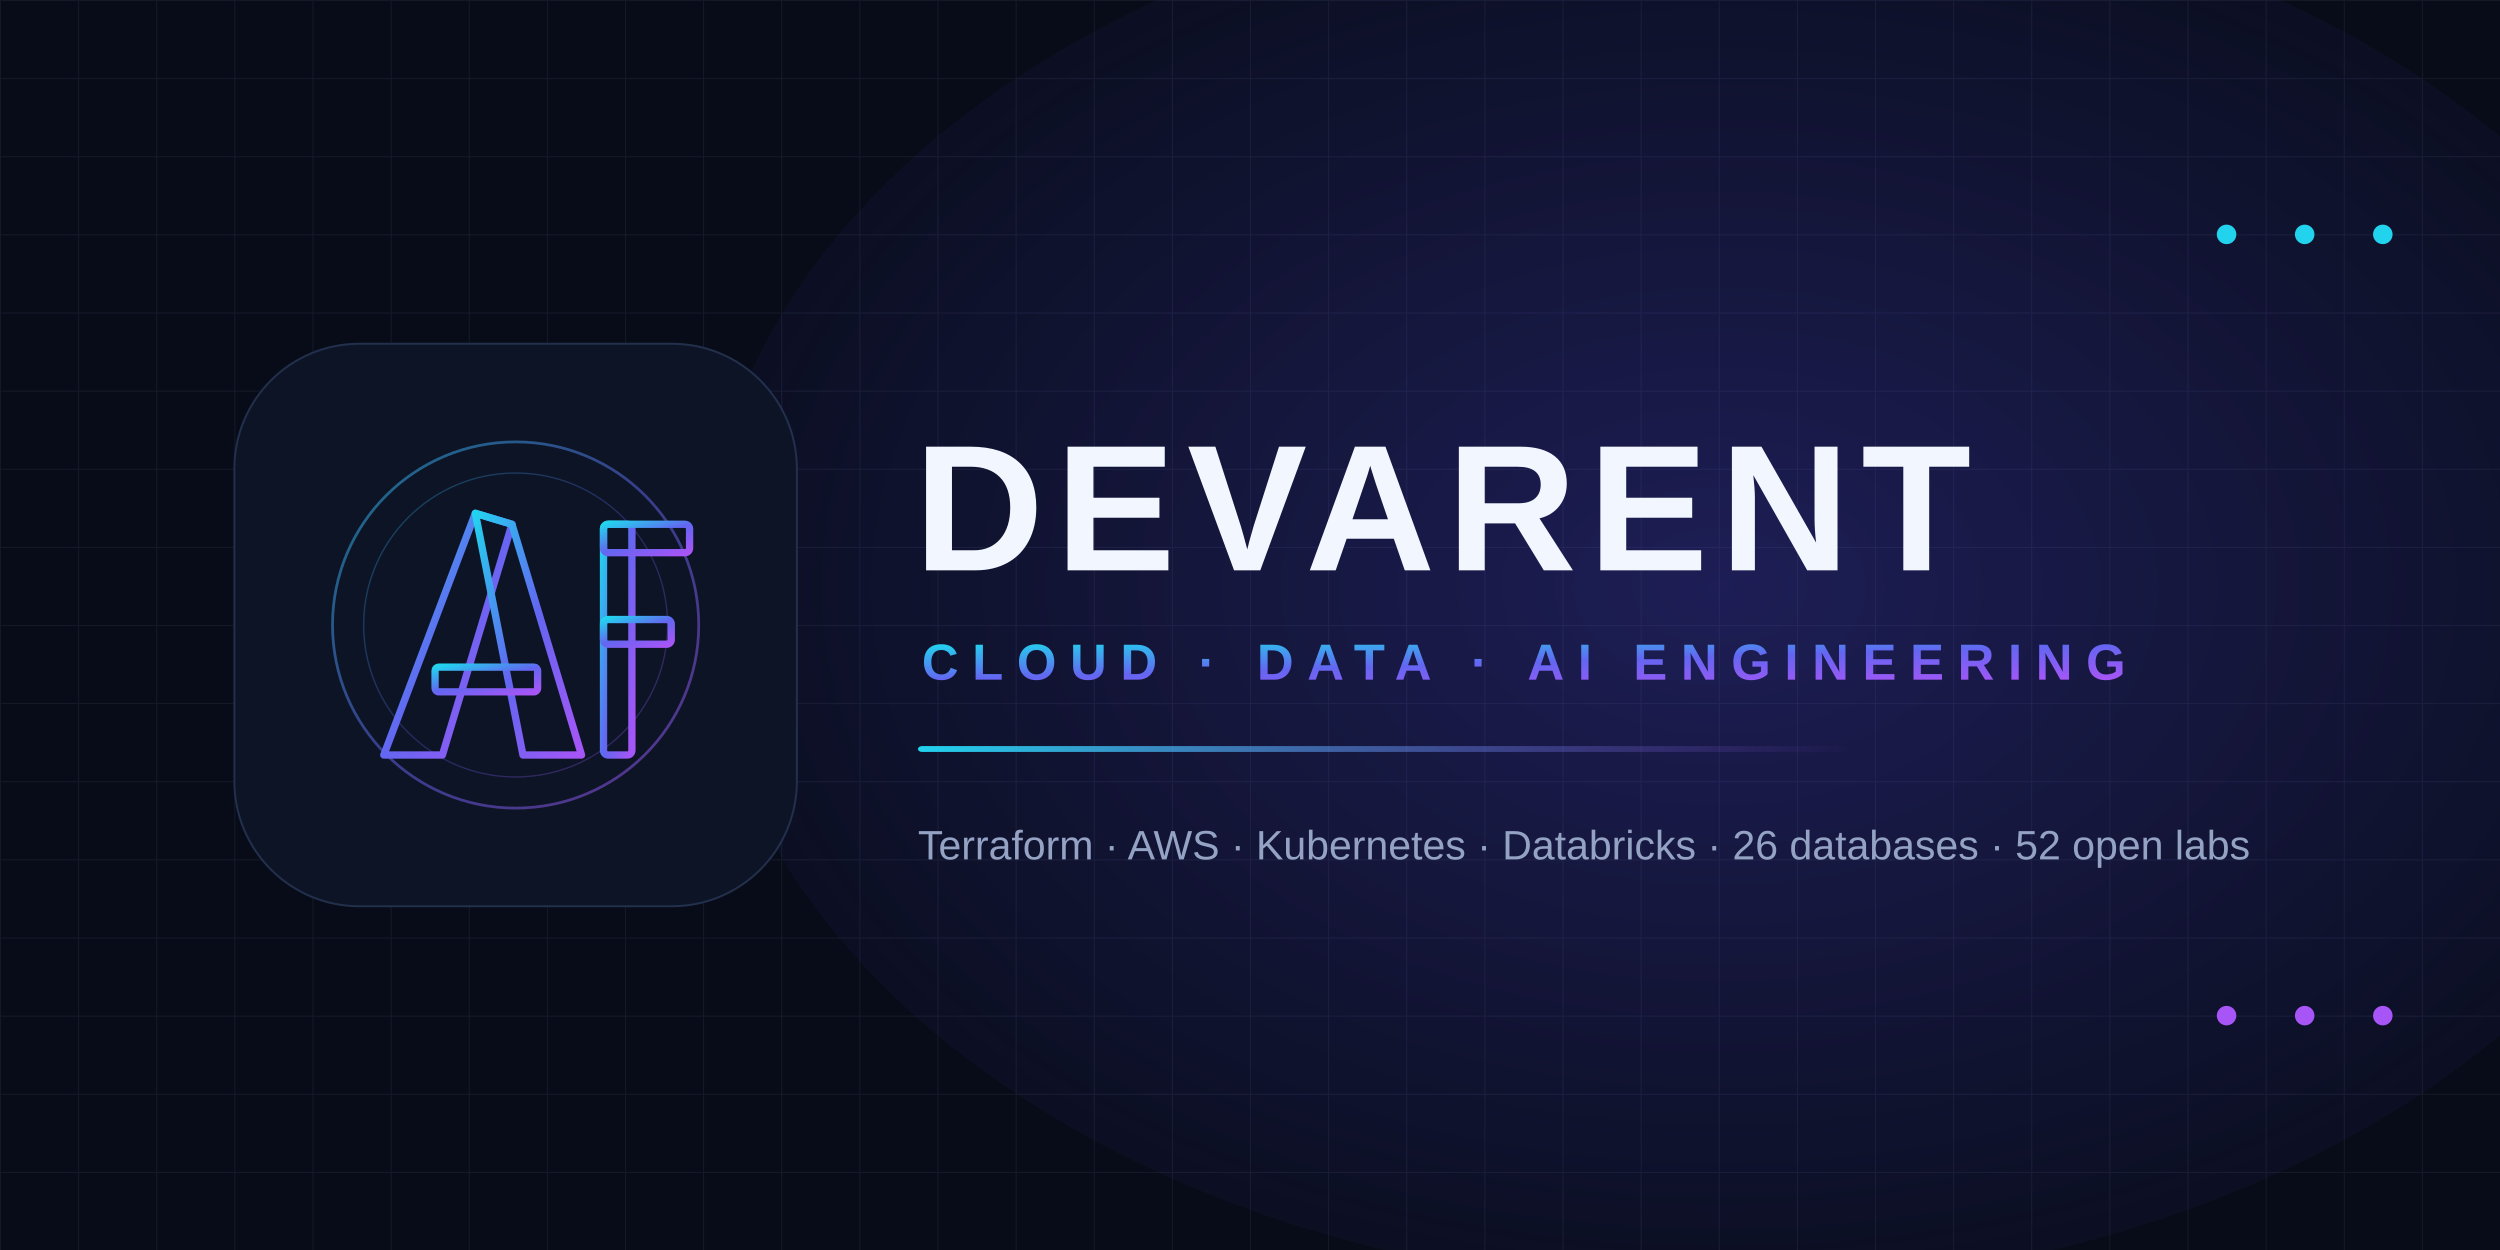
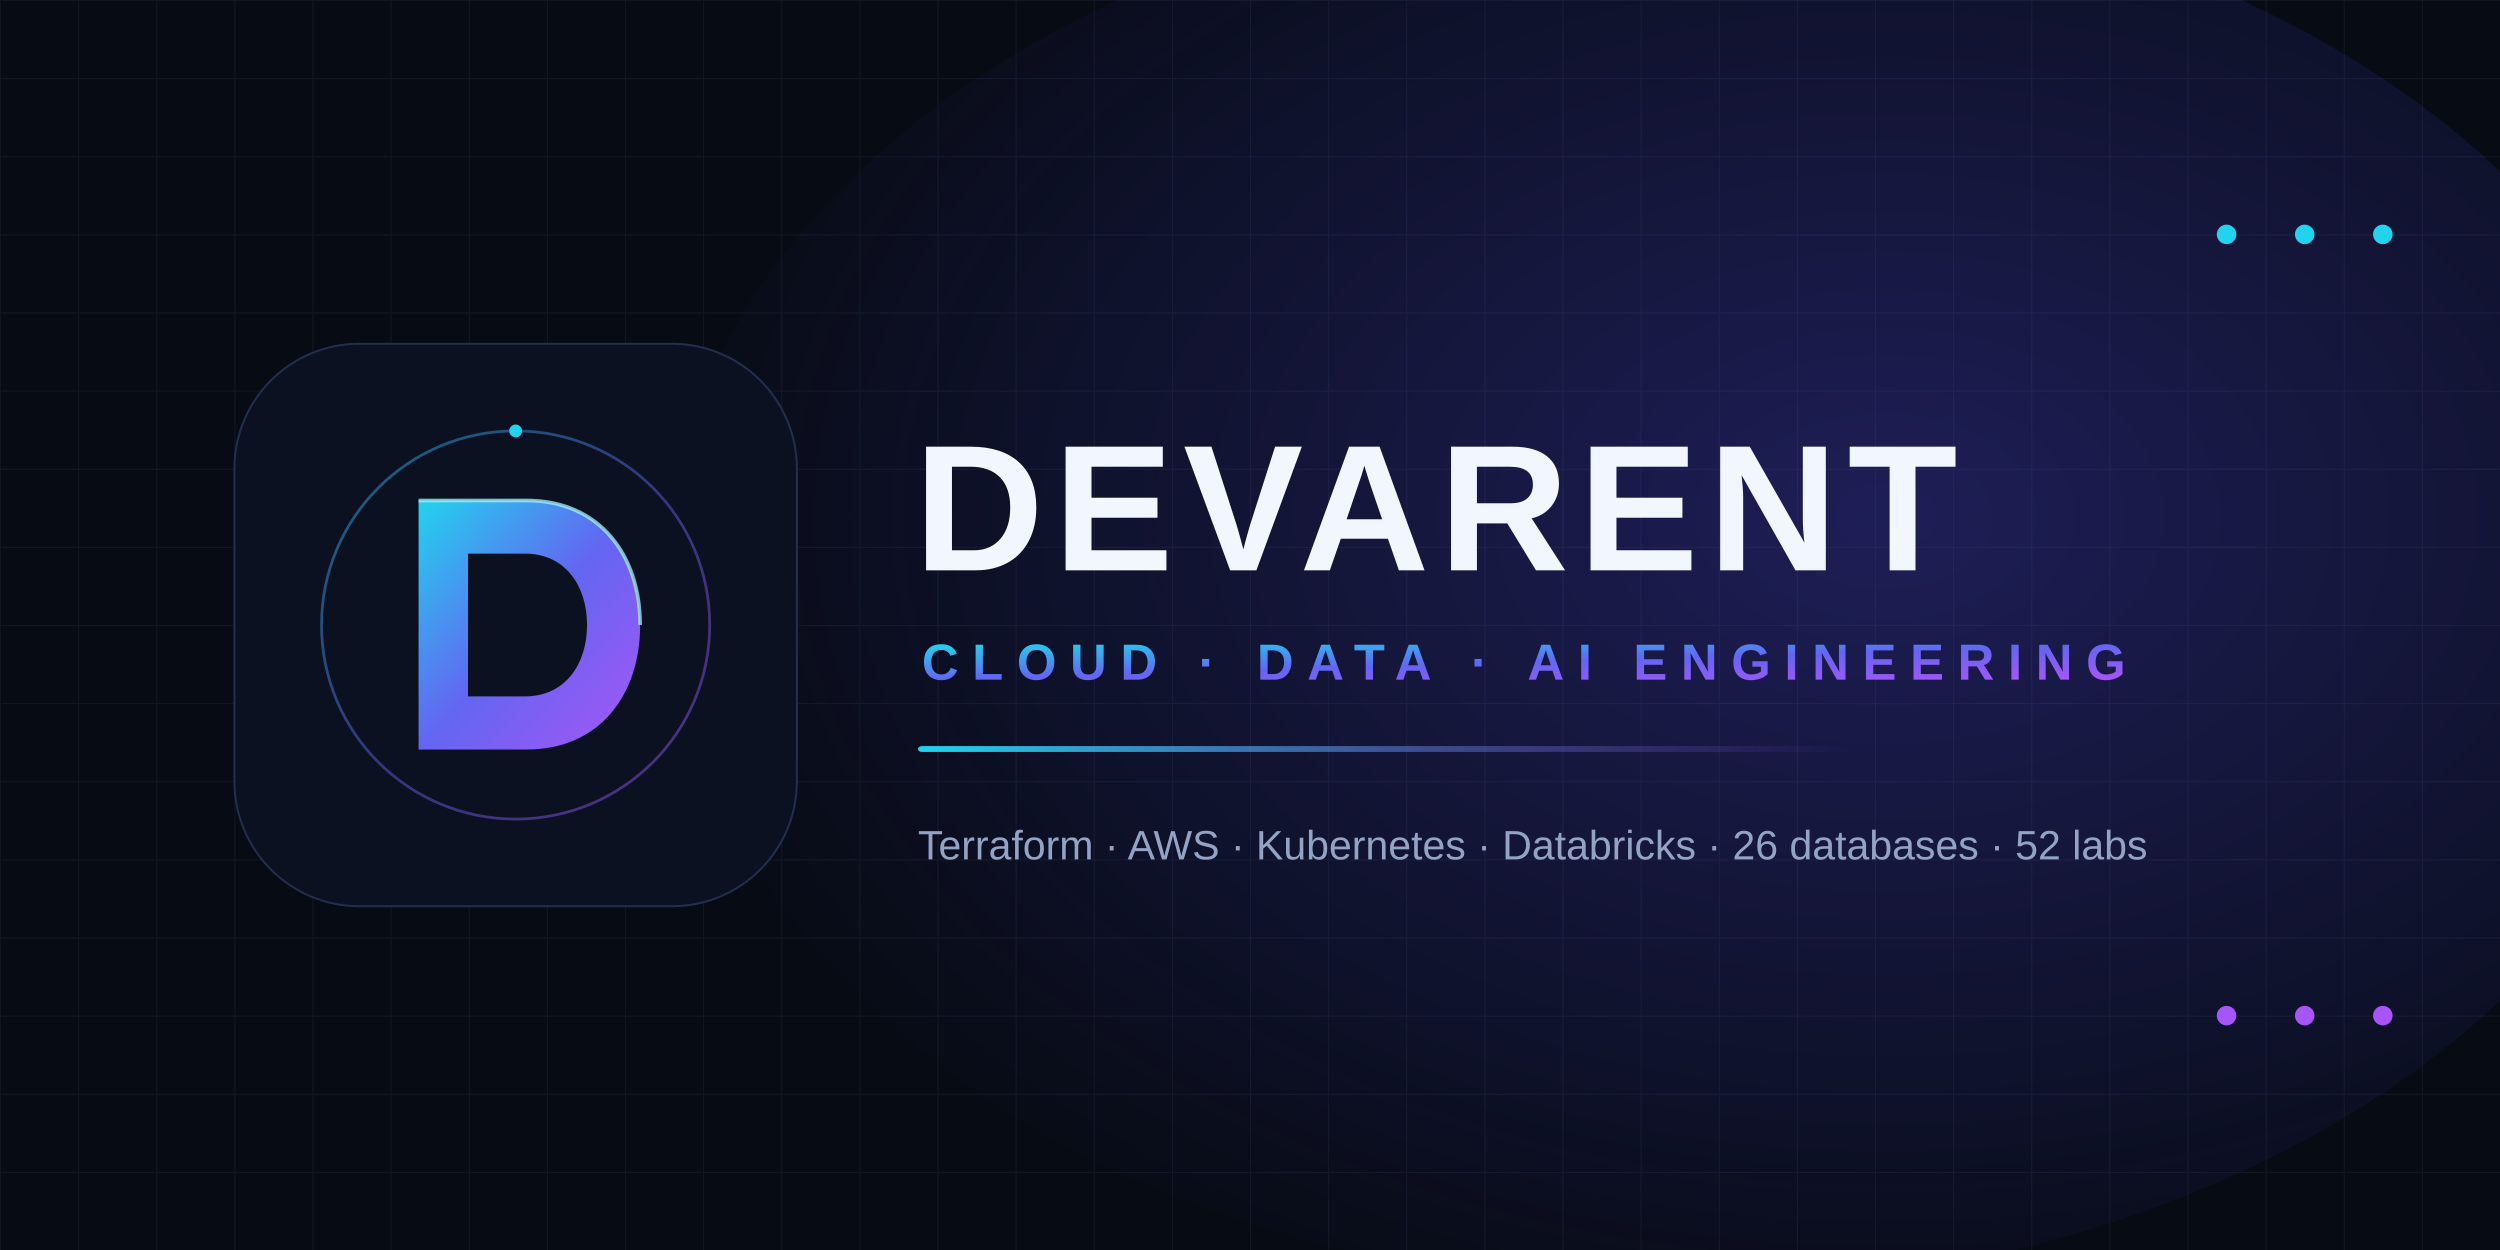
<svg xmlns="http://www.w3.org/2000/svg" width="1280" height="640" viewBox="0 0 1280 640" role="img" aria-labelledby="t d">
  <defs>
    <linearGradient id="mark" x1="0" y1="0" x2="1" y2="1">
      <stop offset="0" stop-color="#22D3EE" />
      <stop offset="0.5" stop-color="#6366F1" />
      <stop offset="1" stop-color="#A855F7" />
    </linearGradient>
    <linearGradient id="rule" x1="0" y1="0" x2="1" y2="0">
      <stop offset="0" stop-color="#22D3EE" />
      <stop offset="1" stop-color="#A855F7" stop-opacity="0" />
    </linearGradient>
-     <radialGradient id="glow" cx="50%" cy="50%" r="60%">
-       <stop offset="0" stop-color="#4F46E5" stop-opacity="0.30" />
+     <radialGradient id="glow" cx="60%" cy="45%" r="62%">
+       <stop offset="0" stop-color="#4F46E5" stop-opacity="0.32" />
      <stop offset="1" stop-color="#4F46E5" stop-opacity="0" />
    </radialGradient>
    <pattern id="grid" width="40" height="40" patternUnits="userSpaceOnUse">
-       <path d="M40 0H0V40" fill="none" stroke="#93A4C8" stroke-opacity="0.09" stroke-width="1" />
+       <path d="M40 0H0V40" fill="none" stroke="#8AA0C8" stroke-opacity="0.08" stroke-width="1" />
    </pattern>
  </defs>
-   <rect width="1280" height="640" fill="#080C18" />
+   <rect width="1280" height="640" fill="#070B14" />
  <rect width="1280" height="640" fill="url(#grid)" />
-   <ellipse cx="880" cy="300" rx="520" ry="360" fill="url(#glow)" />
+   <ellipse cx="860" cy="300" rx="520" ry="360" fill="url(#glow)" />
  <g transform="translate(120 176)">
-     <rect width="288" height="288" rx="64" fill="#0D1426" stroke="#22304D" />
+     <rect width="288" height="288" rx="64" fill="#0B1120" stroke="#22304D" />
    <g transform="translate(24 24) scale(0.46875)">
-       <circle cx="256" cy="256" r="200" fill="none" stroke="url(#mark)" stroke-opacity="0.5" stroke-width="3" />
-       <circle cx="256" cy="256" r="166" fill="none" stroke="url(#mark)" stroke-opacity="0.28" stroke-width="1.5" />
-       <g fill="none" stroke="url(#mark)" stroke-width="8" stroke-linejoin="round" stroke-linecap="round">
-         <path d="M112 398 L176 398 L252 146 L212 134 Z" />
-         <path d="M212 134 L252 146 L328 398 L264 398 Z" />
-         <rect x="168" y="302" width="112" height="27" rx="4" />
-         <rect x="352" y="146" width="31" height="252" rx="5" />
-         <rect x="352" y="146" width="94" height="31" rx="5" />
-         <rect x="352" y="250" width="74" height="27" rx="5" />
-       </g>
+       <circle cx="256" cy="256" r="212" fill="none" stroke="url(#mark)" stroke-opacity="0.45" stroke-width="3" />
+       <circle cx="256" cy="44" r="7" fill="#22D3EE" />
+       <path d="M150 120 H268 C348 120 392 180 392 256 C392 332 348 392 268 392 H150 Z" fill="url(#mark)" />
+       <path d="M204 178 H266 C310 178 334 213 334 256 C334 299 310 334 266 334 H204 Z" fill="#0B1120" />
+       <path d="M150 120 H268 C348 120 392 180 392 256" fill="none" stroke="#A5F3FC" stroke-opacity="0.75" stroke-width="4" />
    </g>
  </g>
-   <text x="468" y="292" fill="#F2F6FF" font-family="Segoe UI, Helvetica Neue, Arial, sans-serif" font-size="92" font-weight="800" letter-spacing="6">DEVARENT</text>
+   <text x="468" y="292" fill="#F2F6FF" font-family="Segoe UI, Helvetica Neue, Arial, sans-serif" font-size="92" font-weight="800" letter-spacing="5">DEVARENT</text>
  <text x="472" y="348" fill="url(#mark)" font-family="Segoe UI, Helvetica Neue, Arial, sans-serif" font-size="26" font-weight="700" letter-spacing="7">CLOUD · DATA · AI ENGINEERING</text>
  <rect x="470" y="382" width="480" height="3" rx="2" fill="url(#rule)" />
-   <text x="470" y="440" fill="#94A3C4" font-family="Segoe UI, Helvetica Neue, Arial, sans-serif" font-size="21">Terraform · AWS · Kubernetes · Databricks · 26 databases · 52 open labs</text>
+   <text x="470" y="440" fill="#94A3C4" font-family="Segoe UI, Helvetica Neue, Arial, sans-serif" font-size="21">Terraform · AWS · Kubernetes · Databricks · 26 databases · 52 labs</text>
  <g fill="#22D3EE">
    <circle cx="1140" cy="120" r="5" />
    <circle cx="1180" cy="120" r="5" />
    <circle cx="1220" cy="120" r="5" />
  </g>
  <g fill="#A855F7">
    <circle cx="1140" cy="520" r="5" />
    <circle cx="1180" cy="520" r="5" />
    <circle cx="1220" cy="520" r="5" />
  </g>
</svg>
